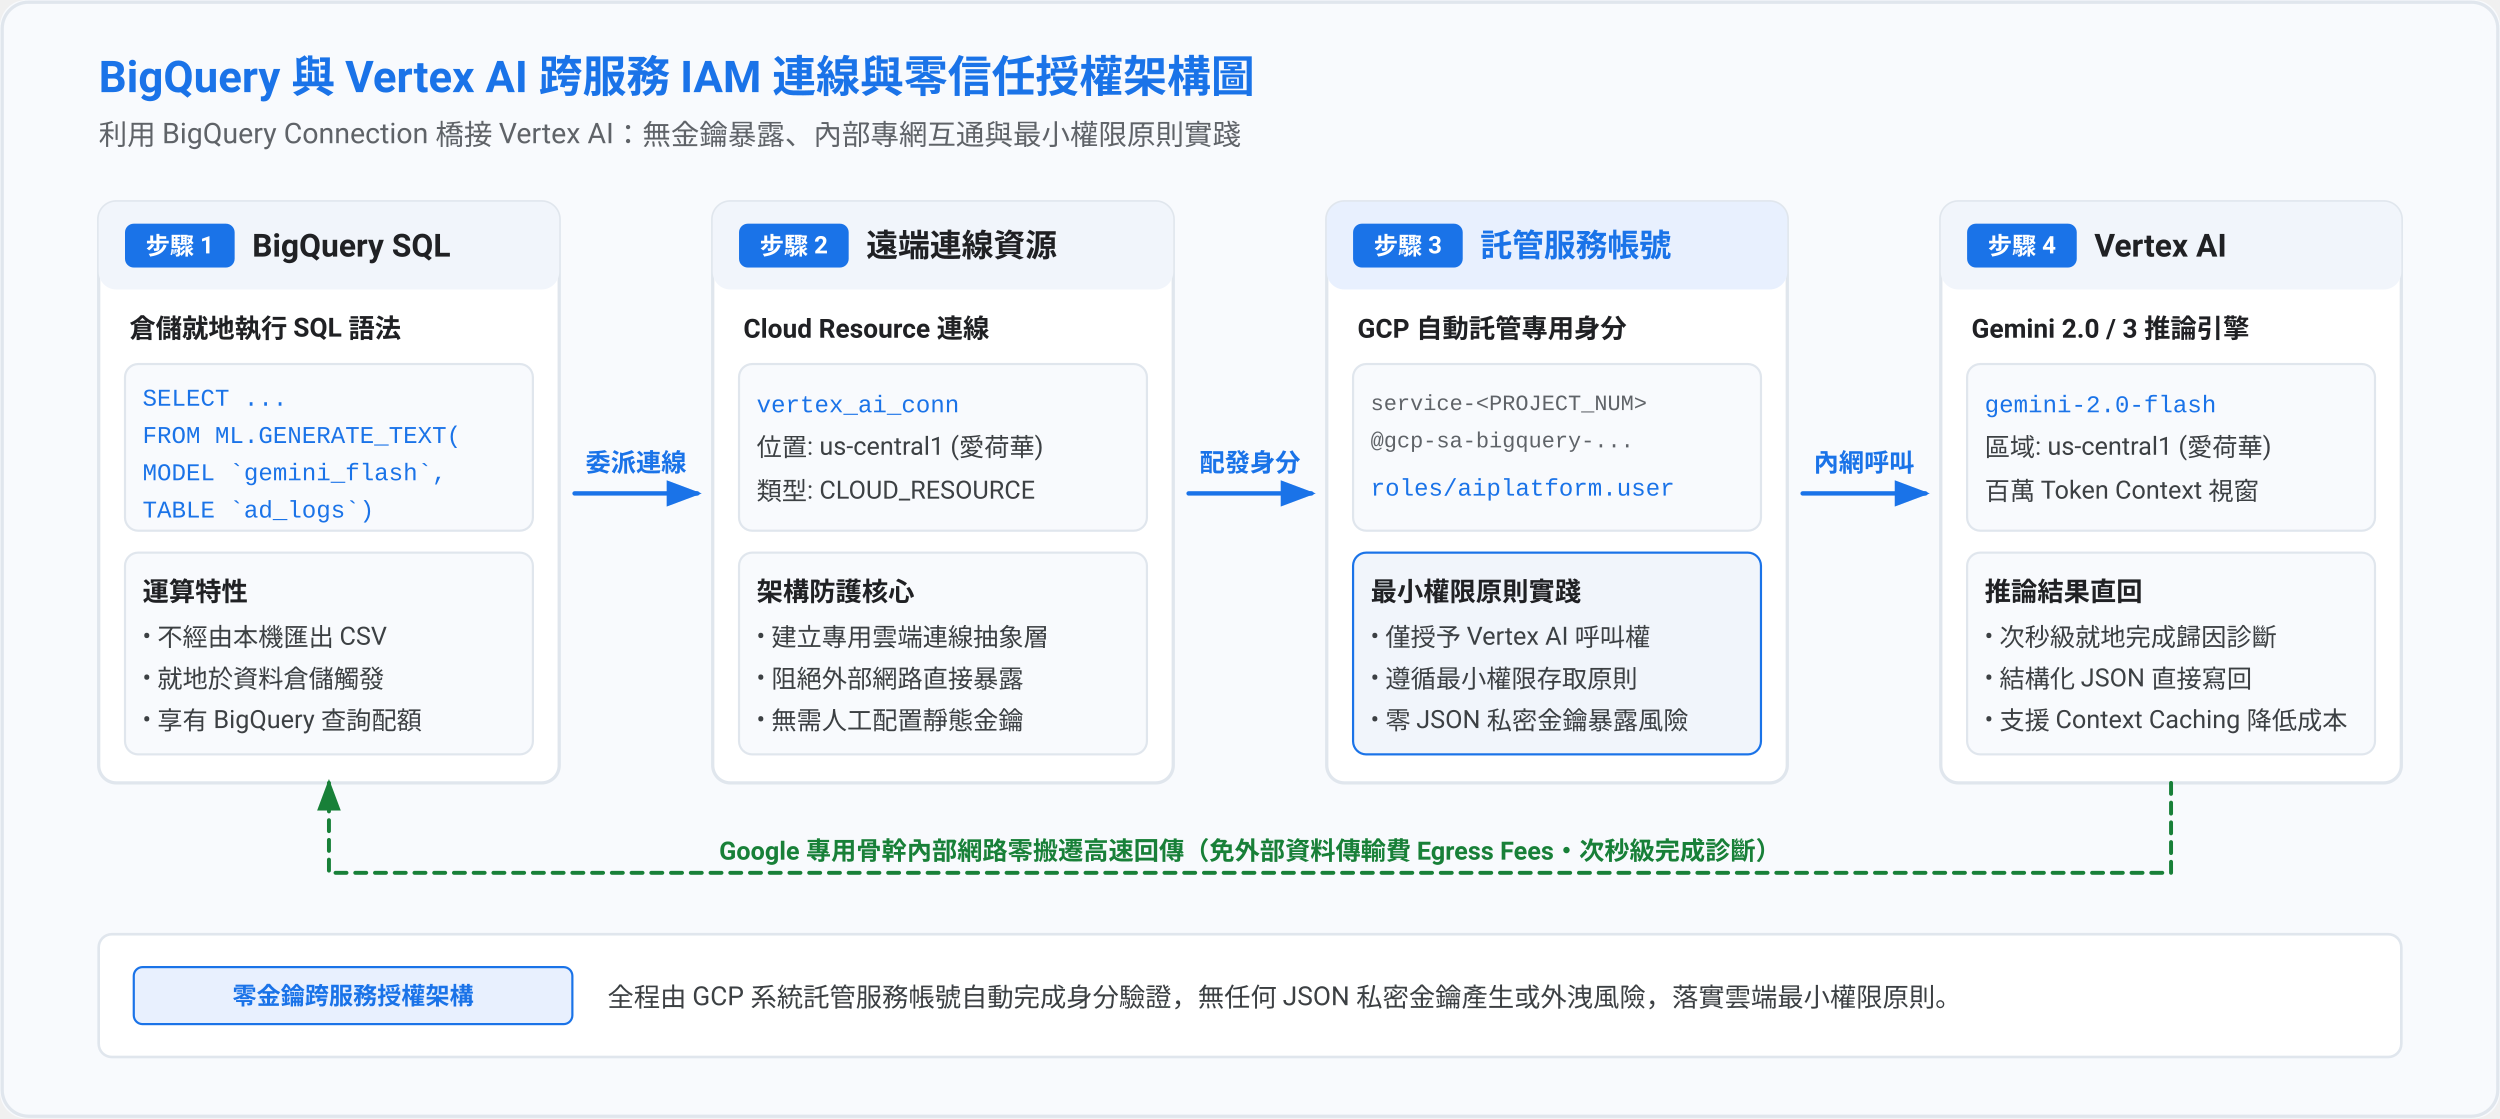
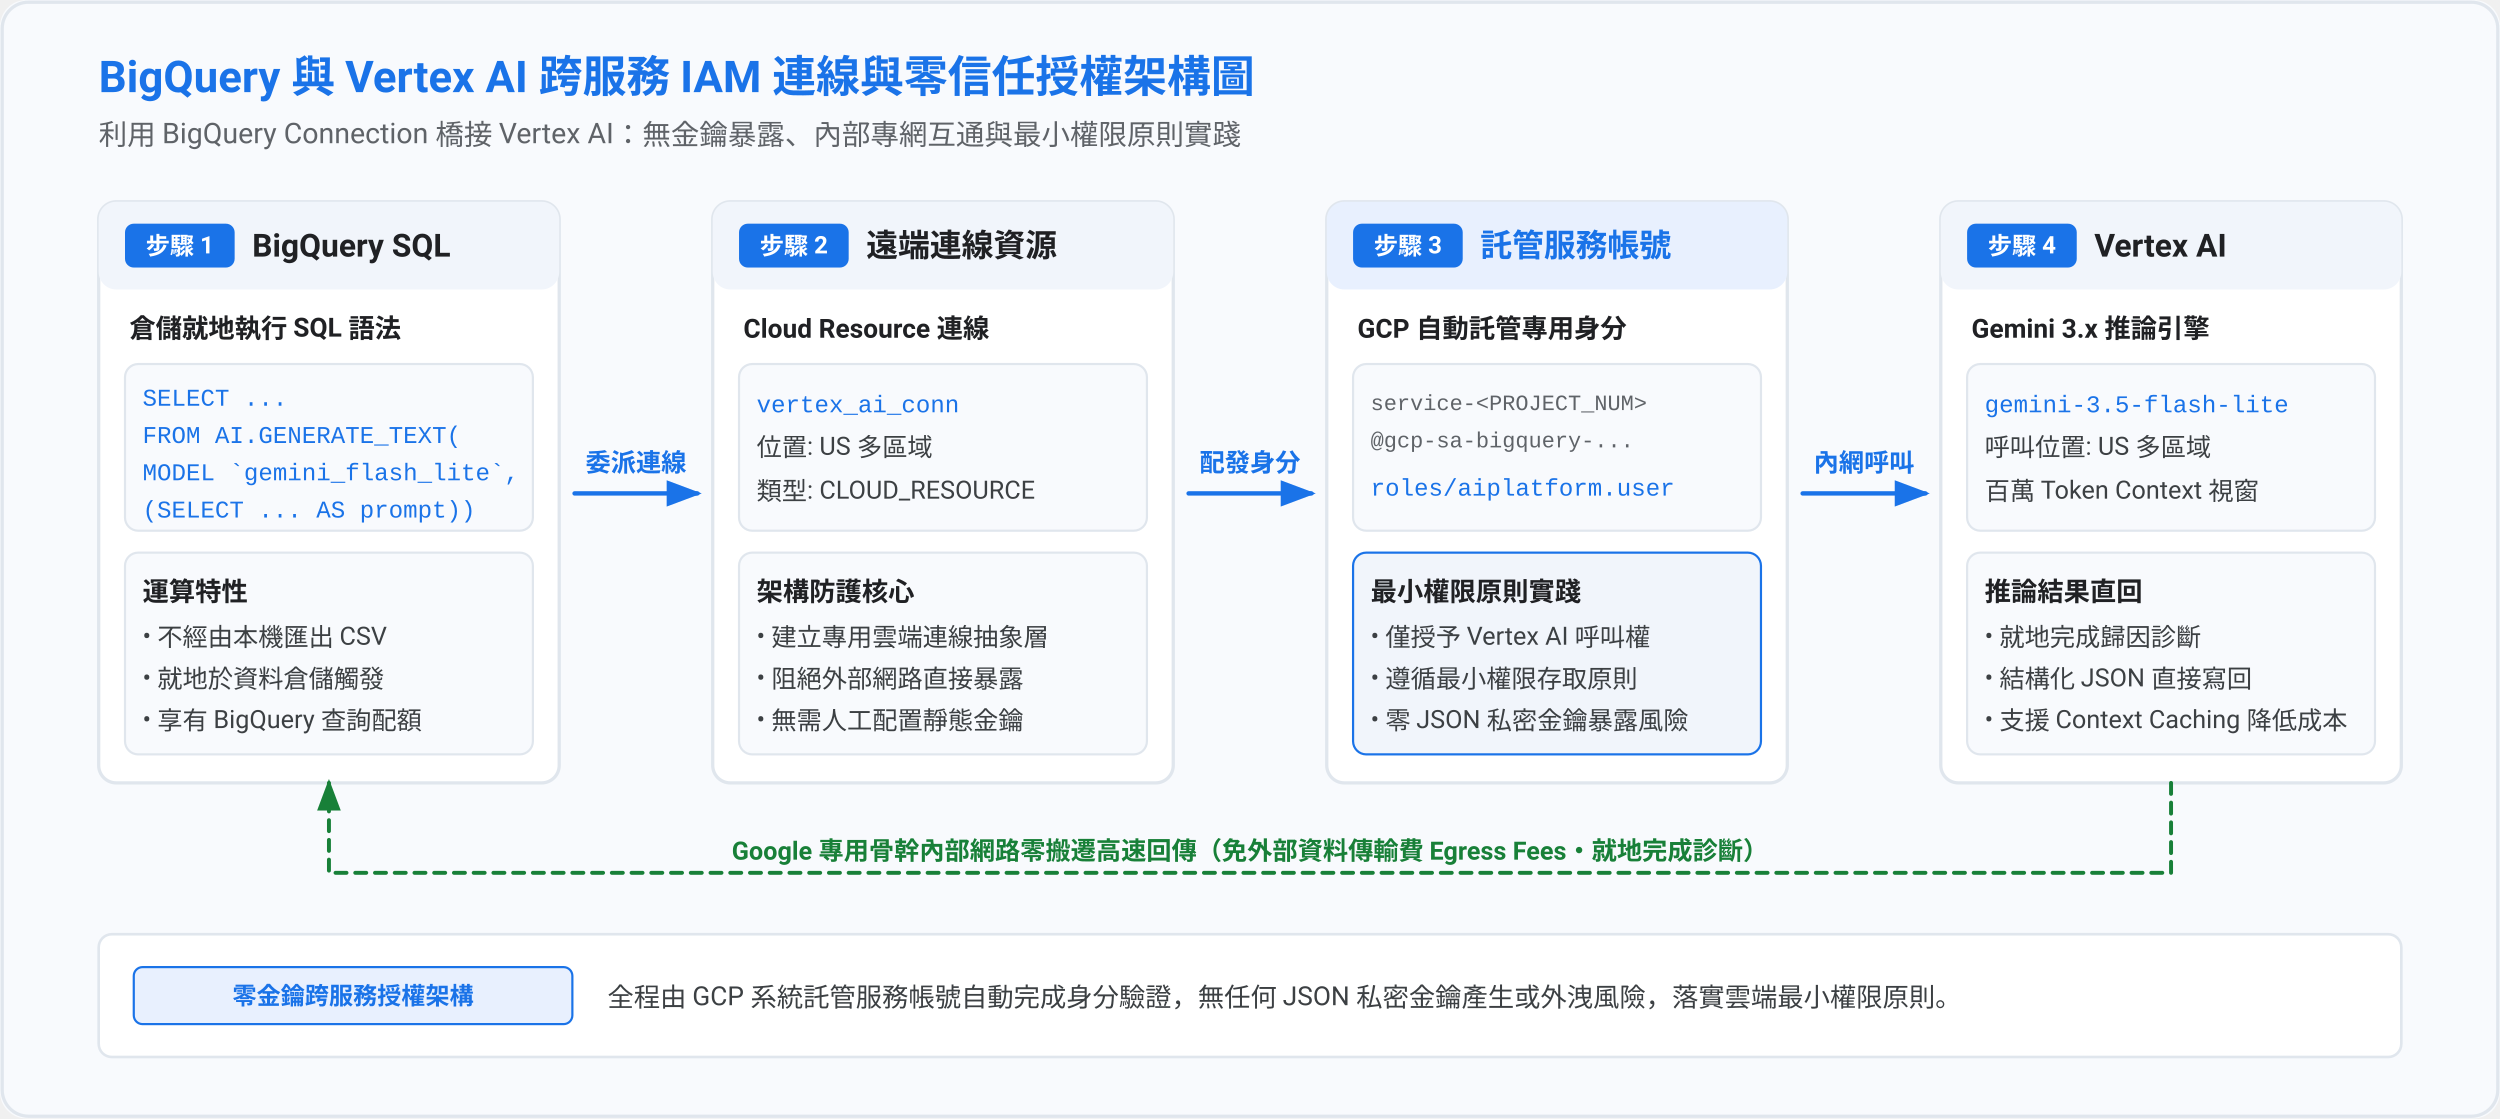
<svg xmlns="http://www.w3.org/2000/svg" viewBox="0 0 1140 510" width="1140" height="510">
  <defs>
    <style>
      .bg { fill: #f8fafd; }
      .outer-border { fill: none; stroke: #e0e6ed; stroke-width: 1.5; rx: 12; ry: 12; }
      
      .title-text { font-family: -apple-system, BlinkMacSystemFont, "Segoe UI", Roboto, "Noto Sans TC", "PingFang TC", "Microsoft JhengHei", sans-serif; font-weight: 700; font-size: 20px; fill: #1a73e8; }
      .subtitle-text { font-family: -apple-system, BlinkMacSystemFont, "Segoe UI", Roboto, "Noto Sans TC", "PingFang TC", "Microsoft JhengHei", sans-serif; font-weight: 400; font-size: 13px; fill: #5f6368; }
      
      .card-bg { fill: #ffffff; stroke: #e0e6ed; stroke-width: 1.5; rx: 8; ry: 8; }
      .card-header { fill: #f1f5fb; rx: 8; ry: 8; }
      .card-header-accent { fill: #e8f0fe; rx: 8; ry: 8; }
      
      .badge-pill { fill: #1a73e8; rx: 4; ry: 4; }
      .badge-text { font-family: -apple-system, BlinkMacSystemFont, "Segoe UI", Roboto, "Noto Sans TC", "PingFang TC", "Microsoft JhengHei", sans-serif; font-weight: 700; font-size: 11px; fill: #ffffff; text-anchor: middle; }
      
      .card-title { font-family: -apple-system, BlinkMacSystemFont, "Segoe UI", Roboto, "Noto Sans TC", "PingFang TC", "Microsoft JhengHei", sans-serif; font-weight: 700; font-size: 14.5px; fill: #202124; }
      .card-title-accent { font-family: -apple-system, BlinkMacSystemFont, "Segoe UI", Roboto, "Noto Sans TC", "PingFang TC", "Microsoft JhengHei", sans-serif; font-weight: 700; font-size: 14.5px; fill: #1a73e8; }
      
      .section-label { font-family: -apple-system, BlinkMacSystemFont, "Segoe UI", Roboto, "Noto Sans TC", "PingFang TC", "Microsoft JhengHei", sans-serif; font-weight: 600; font-size: 12px; fill: #202124; }
      .body-text { font-family: -apple-system, BlinkMacSystemFont, "Segoe UI", Roboto, "Noto Sans TC", "PingFang TC", "Microsoft JhengHei", sans-serif; font-weight: 400; font-size: 11.5px; fill: #3c4043; }
      .code-text { font-family: "SFMono-Regular", Consolas, "Liberation Mono", Menlo, Courier, monospace; font-size: 11px; fill: #1a73e8; }
      .code-sub { font-family: "SFMono-Regular", Consolas, "Liberation Mono", Menlo, Courier, monospace; font-size: 10px; fill: #5f6368; }
      
      .inner-box { fill: #f8fafd; stroke: #e0e6ed; stroke-width: 1; rx: 6; ry: 6; }
      .inner-box-accent { fill: #f1f5fb; stroke: #1a73e8; stroke-width: 1; rx: 6; ry: 6; }
      
      .arrow { stroke: #1a73e8; stroke-width: 2; fill: none; stroke-linecap: round; stroke-linejoin: round; }
      .arrow-label { font-family: -apple-system, BlinkMacSystemFont, "Segoe UI", Roboto, "Noto Sans TC", "PingFang TC", "Microsoft JhengHei", sans-serif; font-weight: 600; font-size: 11.5px; fill: #1a73e8; text-anchor: middle; }
      
      .return-arrow { stroke: #188038; stroke-width: 1.8; stroke-dasharray: 5,4; fill: none; stroke-linecap: round; }
      .return-label { font-family: -apple-system, BlinkMacSystemFont, "Segoe UI", Roboto, "Noto Sans TC", "PingFang TC", "Microsoft JhengHei", sans-serif; font-weight: 600; font-size: 11.5px; fill: #188038; text-anchor: middle; }
      
      .footer-box { fill: #ffffff; stroke: #e0e6ed; stroke-width: 1.2; rx: 6; ry: 6; }
      .footer-badge { fill: #e8f0fe; stroke: #1a73e8; stroke-width: 1; rx: 4; ry: 4; }
      .footer-badge-text { font-family: -apple-system, BlinkMacSystemFont, "Segoe UI", Roboto, "Noto Sans TC", "PingFang TC", "Microsoft JhengHei", sans-serif; font-weight: 700; font-size: 11px; fill: #1a73e8; text-anchor: middle; }
      .footer-desc { font-family: -apple-system, BlinkMacSystemFont, "Segoe UI", Roboto, "Noto Sans TC", "PingFang TC", "Microsoft JhengHei", sans-serif; font-weight: 400; font-size: 12px; fill: #3c4043; }
    </style>
    <marker id="arrowhead" markerWidth="8" markerHeight="6" refX="7" refY="3" orient="auto">
      <polygon points="0 0, 8 3, 0 6" fill="#1a73e8" />
    </marker>
    <marker id="arrowgreen" markerWidth="8" markerHeight="6" refX="7" refY="3" orient="auto">
      <polygon points="0 0, 8 3, 0 6" fill="#188038" />
    </marker>
  </defs>
  <rect width="1140" height="510" class="bg" rx="12" ry="12" />
  <rect x="1" y="1" width="1138" height="508" class="outer-border" />
  <text x="45" y="42" class="title-text">BigQuery 與 Vertex AI 跨服務 IAM 連線與零信任授權架構圖</text>
  <text x="45" y="66" class="subtitle-text">利用 BigQuery Connection 橋接 Vertex AI：無金鑰暴露、內部專網互通與最小權限原則實踐</text>
  <g transform="translate(45, 92)">
    <rect width="210" height="265" class="card-bg" />
    <rect width="210" height="40" class="card-header" />
    <rect x="12" y="10" width="50" height="20" class="badge-pill" />
    <text x="37" y="24" class="badge-text">步驟 1</text>
    <text x="70" y="25" class="card-title">BigQuery SQL</text>
    <text x="14" y="62" class="section-label">倉儲就地執行 SQL 語法</text>
    <rect x="12" y="74" width="186" height="76" class="inner-box" />
    <text x="20" y="93" class="code-text">SELECT ...</text>
-     <text x="20" y="110" class="code-text">FROM ML.GENERATE_TEXT(</text>
-     <text x="20" y="127" class="code-text">  MODEL `gemini_flash`,</text>
-     <text x="20" y="144" class="code-text">  TABLE `ad_logs`)</text>
+     <text x="20" y="110" class="code-text">FROM AI.GENERATE_TEXT(</text>
+     <text x="20" y="127" class="code-text">  MODEL `gemini_flash_lite`,</text>
+     <text x="20" y="144" class="code-text">  (SELECT ... AS prompt))</text>
    <rect x="12" y="160" width="186" height="92" class="inner-box" />
    <text x="20" y="182" class="section-label">運算特性</text>
    <text x="20" y="202" class="body-text">• 不經由本機匯出 CSV</text>
    <text x="20" y="221" class="body-text">• 就地於資料倉儲觸發</text>
    <text x="20" y="240" class="body-text">• 享有 BigQuery 查詢配額</text>
  </g>
  <g transform="translate(325, 92)">
    <rect width="210" height="265" class="card-bg" />
    <rect width="210" height="40" class="card-header" />
    <rect x="12" y="10" width="50" height="20" class="badge-pill" />
    <text x="37" y="24" class="badge-text">步驟 2</text>
    <text x="70" y="25" class="card-title">遠端連線資源</text>
    <text x="14" y="62" class="section-label">Cloud Resource 連線</text>
    <rect x="12" y="74" width="186" height="76" class="inner-box" />
    <text x="20" y="96" class="code-text">vertex_ai_conn</text>
-     <text x="20" y="116" class="body-text">位置: us-central1 (愛荷華)</text>
+     <text x="20" y="116" class="body-text">位置: US 多區域</text>
    <text x="20" y="136" class="body-text">類型: CLOUD_RESOURCE</text>
    <rect x="12" y="160" width="186" height="92" class="inner-box" />
    <text x="20" y="182" class="section-label">架構防護核心</text>
    <text x="20" y="202" class="body-text">• 建立專用雲端連線抽象層</text>
    <text x="20" y="221" class="body-text">• 阻絕外部網路直接暴露</text>
    <text x="20" y="240" class="body-text">• 無需人工配置靜態金鑰</text>
  </g>
  <g transform="translate(605, 92)">
    <rect width="210" height="265" class="card-bg" />
    <rect width="210" height="40" class="card-header-accent" />
    <rect x="12" y="10" width="50" height="20" class="badge-pill" />
    <text x="37" y="24" class="badge-text">步驟 3</text>
    <text x="70" y="25" class="card-title-accent">託管服務帳號</text>
    <text x="14" y="62" class="section-label">GCP 自動託管專用身分</text>
    <rect x="12" y="74" width="186" height="76" class="inner-box" />
    <text x="20" y="95" class="code-sub">service-&lt;PROJECT_NUM&gt;</text>
    <text x="20" y="112" class="code-sub">@gcp-sa-bigquery-...</text>
    <text x="20" y="134" class="code-text">roles/aiplatform.user</text>
    <rect x="12" y="160" width="186" height="92" class="inner-box-accent" />
    <text x="20" y="182" class="section-label" fill="#1a73e8">最小權限原則實踐</text>
    <text x="20" y="202" class="body-text">• 僅授予 Vertex AI 呼叫權</text>
    <text x="20" y="221" class="body-text">• 遵循最小權限存取原則</text>
    <text x="20" y="240" class="body-text" fill="#188038">• 零 JSON 私密金鑰暴露風險</text>
  </g>
  <g transform="translate(885, 92)">
    <rect width="210" height="265" class="card-bg" />
    <rect width="210" height="40" class="card-header" />
    <rect x="12" y="10" width="50" height="20" class="badge-pill" />
    <text x="37" y="24" class="badge-text">步驟 4</text>
    <text x="70" y="25" class="card-title">Vertex AI</text>
-     <text x="14" y="62" class="section-label">Gemini 2.0 / 3 推論引擎</text>
+     <text x="14" y="62" class="section-label">Gemini 3.x 推論引擎</text>
    <rect x="12" y="74" width="186" height="76" class="inner-box" />
-     <text x="20" y="96" class="code-text">gemini-2.0-flash</text>
-     <text x="20" y="116" class="body-text">區域: us-central1 (愛荷華)</text>
+     <text x="20" y="96" class="code-text">gemini-3.5-flash-lite</text>
+     <text x="20" y="116" class="body-text">呼叫位置: US 多區域</text>
    <text x="20" y="136" class="body-text">百萬 Token Context 視窗</text>
    <rect x="12" y="160" width="186" height="92" class="inner-box" />
    <text x="20" y="182" class="section-label">推論結果直回</text>
-     <text x="20" y="202" class="body-text">• 次秒級就地完成歸因診斷</text>
+     <text x="20" y="202" class="body-text">• 就地完成歸因診斷</text>
    <text x="20" y="221" class="body-text">• 結構化 JSON 直接寫回</text>
    <text x="20" y="240" class="body-text">• 支援 Context Caching 降低成本</text>
  </g>
  <g id="connectors">
    <path d="M 262 225 L 318 225" class="arrow" marker-end="url(#arrowhead)" />
    <text x="290" y="215" class="arrow-label">委派連線</text>
    <path d="M 542 225 L 598 225" class="arrow" marker-end="url(#arrowhead)" />
    <text x="570" y="215" class="arrow-label">配發身分</text>
    <path d="M 822 225 L 878 225" class="arrow" marker-end="url(#arrowhead)" />
    <text x="850" y="215" class="arrow-label">內網呼叫</text>
  </g>
  <path d="M 990 357 L 990 398 L 150 398 L 150 357" class="return-arrow" marker-end="url(#arrowgreen)" />
-   <text x="570" y="392" class="return-label">Google 專用骨幹內部網路零搬遷高速回傳（免外部資料傳輸費 Egress Fees・次秒級完成診斷）</text>
+   <text x="570" y="392" class="return-label">Google 專用骨幹內部網路零搬遷高速回傳（免外部資料傳輸費 Egress Fees・就地完成診斷）</text>
  <g transform="translate(45, 426)">
    <rect width="1050" height="56" class="footer-box" />
    <rect x="16" y="15" width="200" height="26" class="footer-badge" />
    <text x="116" y="32" class="footer-badge-text">零金鑰跨服務授權架構</text>
    <text x="232" y="33" class="footer-desc">全程由 GCP 系統託管服務帳號自動完成身分驗證，無任何 JSON 私密金鑰產生或外洩風險，落實雲端最小權限原則。</text>
  </g>
</svg>
